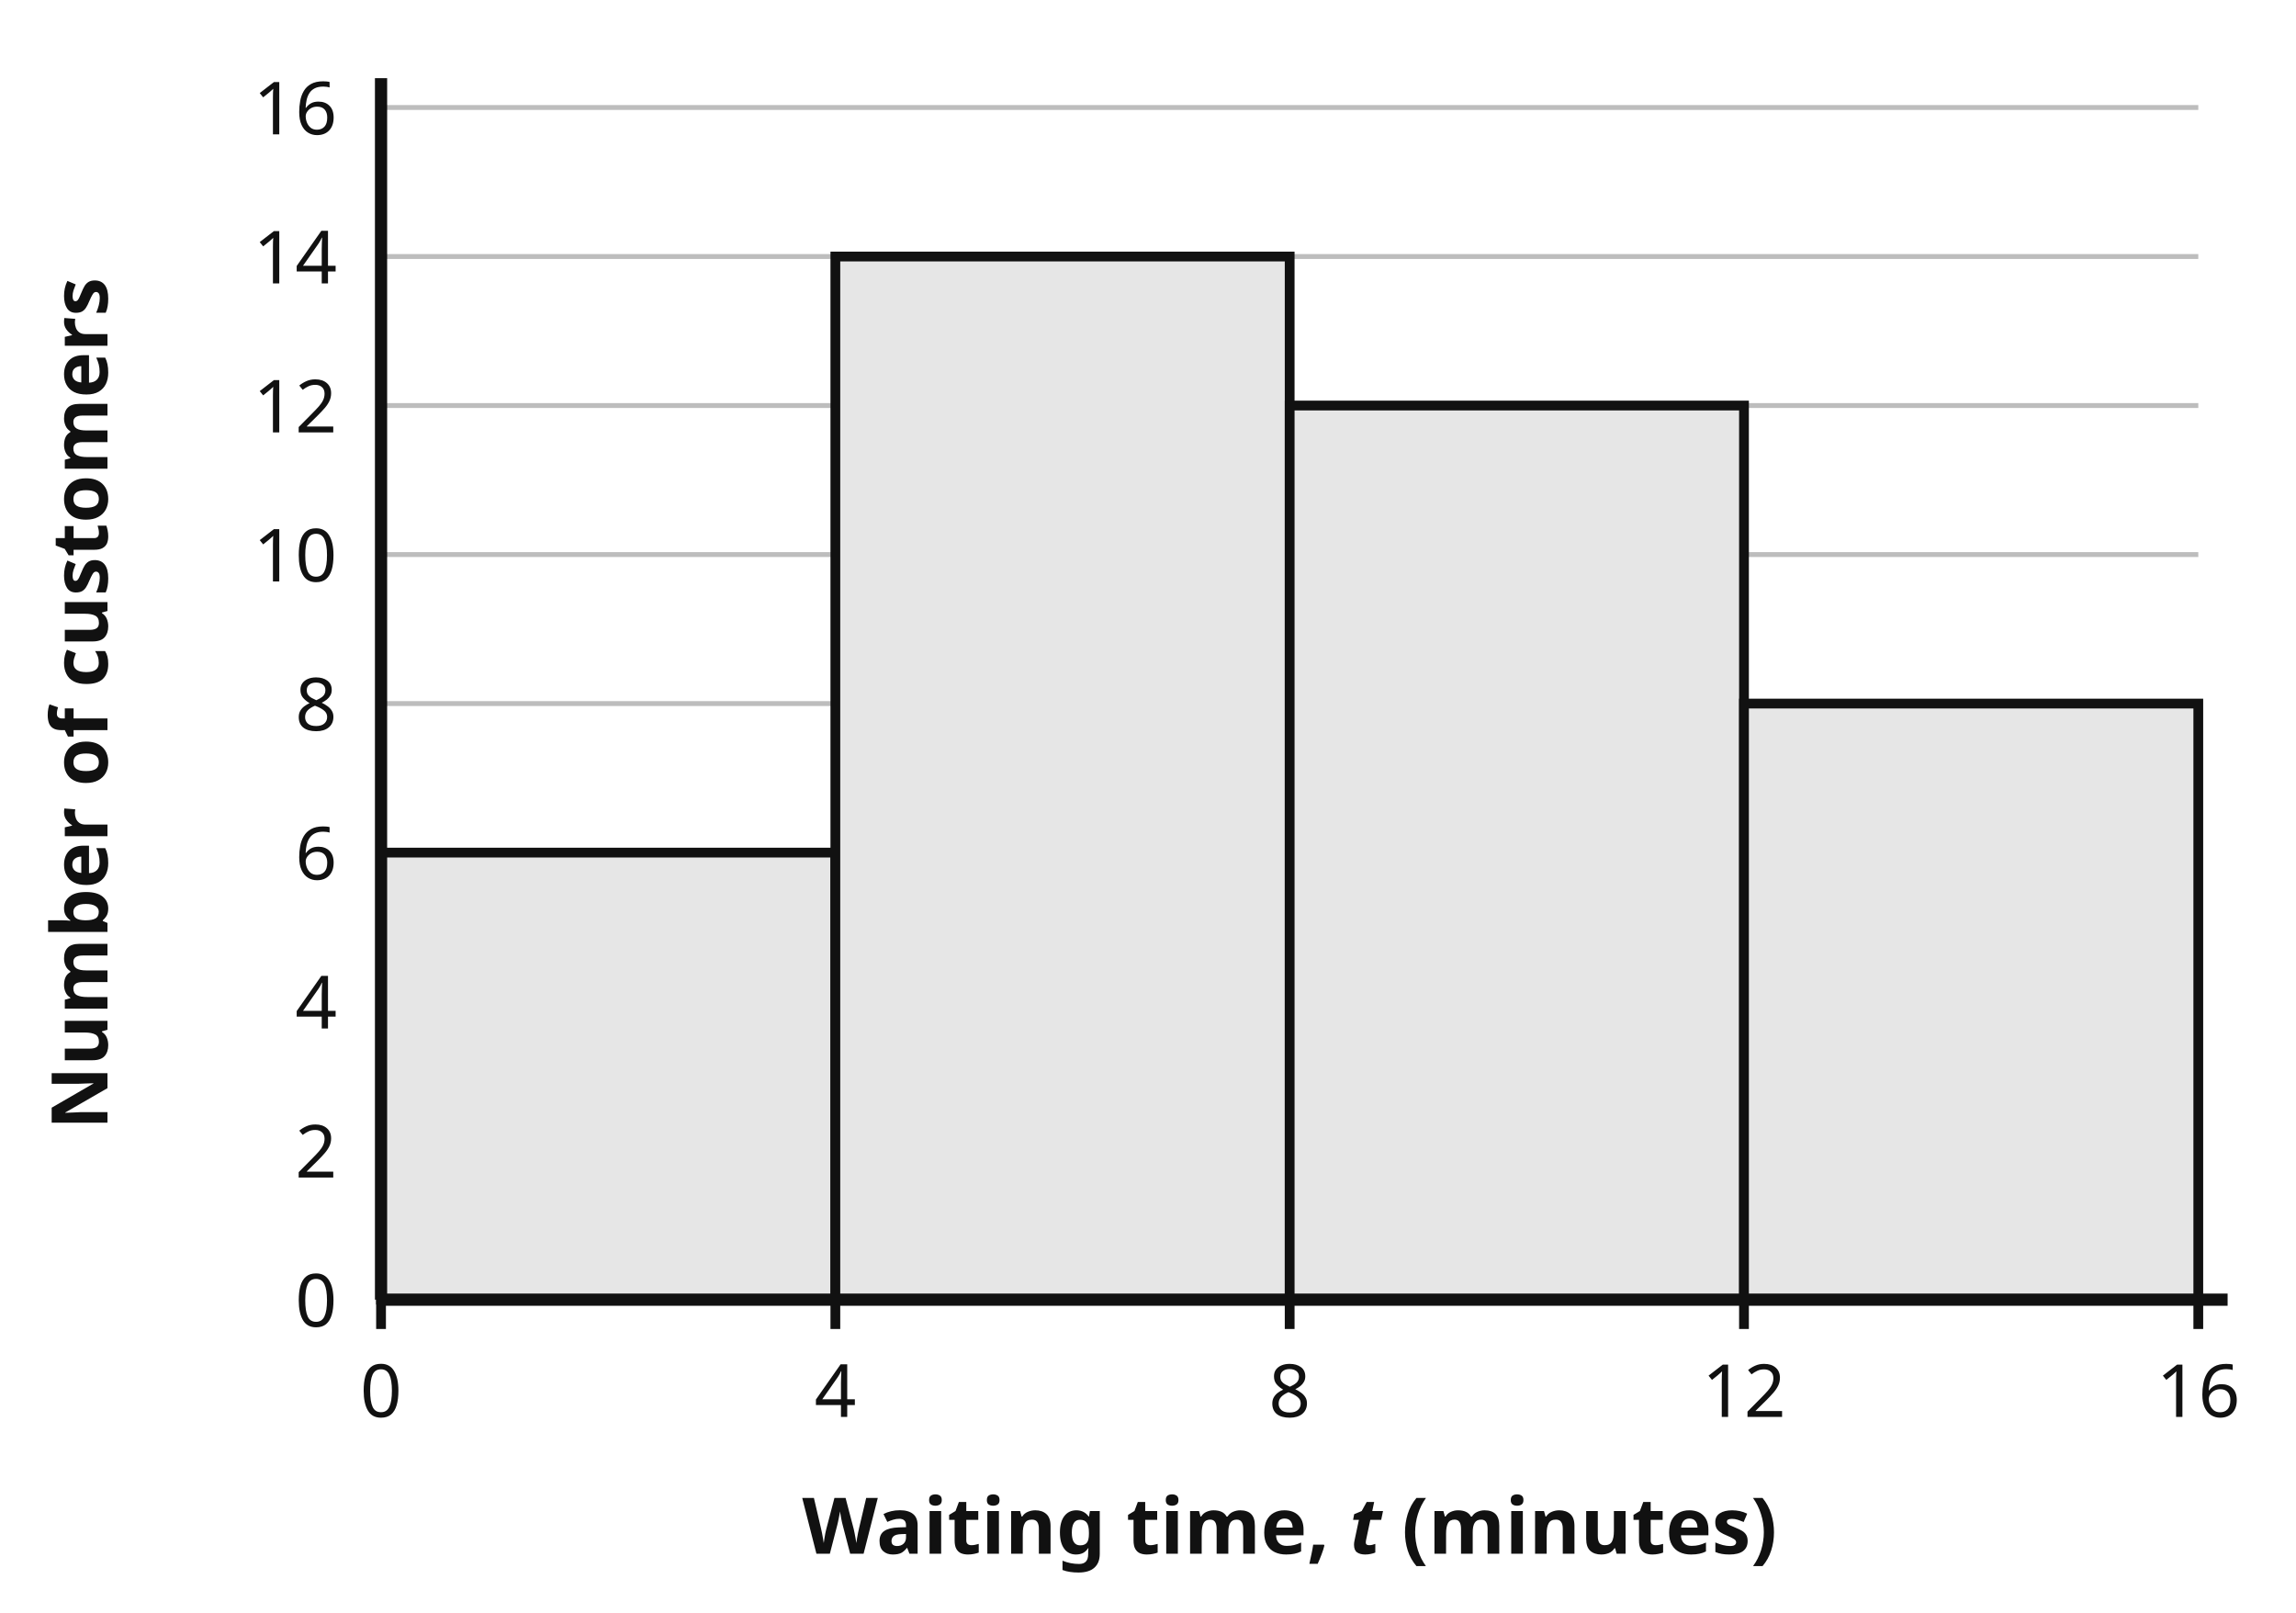
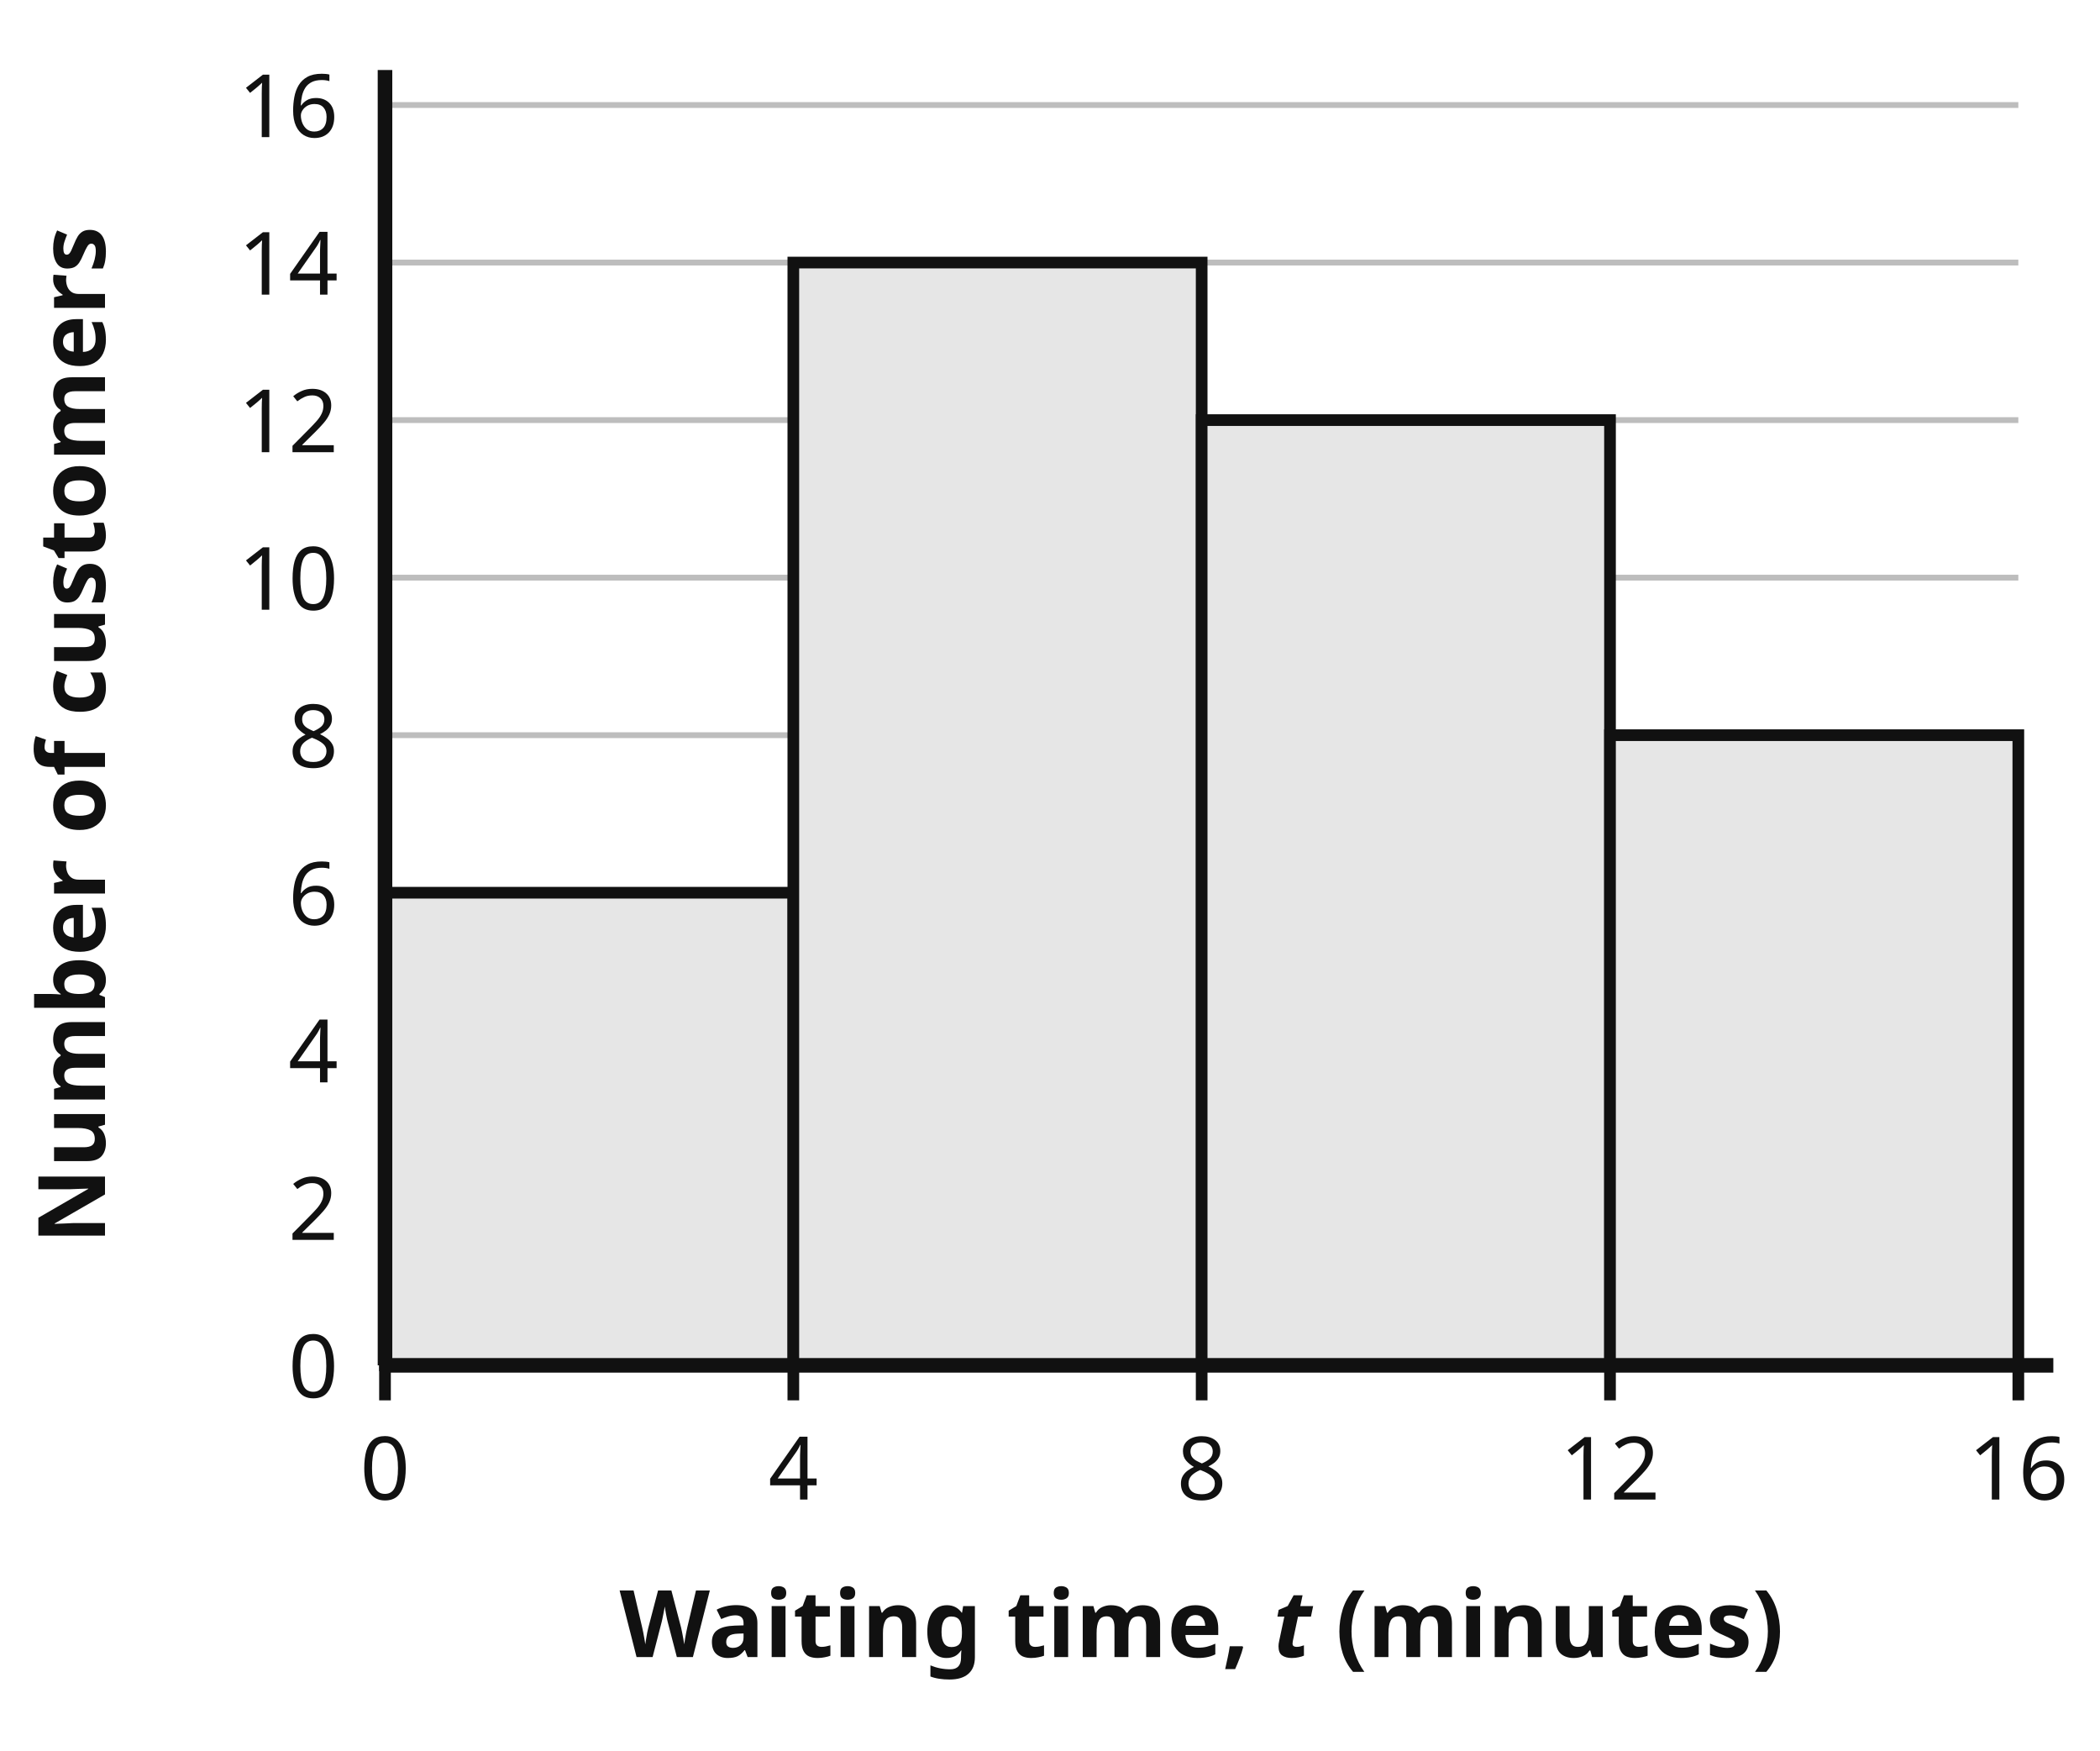
- <svg xmlns="http://www.w3.org/2000/svg" viewBox="0 0 470 330" width="470" height="330">
-   <line x1="78" y1="266.0" x2="450" y2="266.0" stroke="#bdbdbd" stroke-width="1" />
-   <text x="69.0" y="271.5" font-family="Atkinson Hyperlegible, Noto Sans, sans-serif" font-size="15" text-anchor="end" fill="#111">0</text>
-   <line x1="78" y1="235.5" x2="450" y2="235.5" stroke="#bdbdbd" stroke-width="1" />
-   <text x="69.0" y="241.0" font-family="Atkinson Hyperlegible, Noto Sans, sans-serif" font-size="15" text-anchor="end" fill="#111">2</text>
-   <line x1="78" y1="205.0" x2="450" y2="205.0" stroke="#bdbdbd" stroke-width="1" />
-   <text x="69.0" y="210.5" font-family="Atkinson Hyperlegible, Noto Sans, sans-serif" font-size="15" text-anchor="end" fill="#111">4</text>
-   <line x1="78" y1="174.5" x2="450" y2="174.5" stroke="#bdbdbd" stroke-width="1" />
-   <text x="69.0" y="180.0" font-family="Atkinson Hyperlegible, Noto Sans, sans-serif" font-size="15" text-anchor="end" fill="#111">6</text>
-   <line x1="78" y1="144.0" x2="450" y2="144.0" stroke="#bdbdbd" stroke-width="1" />
-   <text x="69.0" y="149.5" font-family="Atkinson Hyperlegible, Noto Sans, sans-serif" font-size="15" text-anchor="end" fill="#111">8</text>
-   <line x1="78" y1="113.5" x2="450" y2="113.5" stroke="#bdbdbd" stroke-width="1" />
-   <text x="69.0" y="119.0" font-family="Atkinson Hyperlegible, Noto Sans, sans-serif" font-size="15" text-anchor="end" fill="#111">10</text>
-   <line x1="78" y1="83.0" x2="450" y2="83.0" stroke="#bdbdbd" stroke-width="1" />
-   <text x="69.0" y="88.5" font-family="Atkinson Hyperlegible, Noto Sans, sans-serif" font-size="15" text-anchor="end" fill="#111">12</text>
-   <line x1="78" y1="52.5" x2="450" y2="52.5" stroke="#bdbdbd" stroke-width="1" />
-   <text x="69.0" y="58.0" font-family="Atkinson Hyperlegible, Noto Sans, sans-serif" font-size="15" text-anchor="end" fill="#111">14</text>
-   <line x1="78" y1="22.0" x2="450" y2="22.0" stroke="#bdbdbd" stroke-width="1" />
-   <text x="69.0" y="27.5" font-family="Atkinson Hyperlegible, Noto Sans, sans-serif" font-size="15" text-anchor="end" fill="#111">16</text>
-   <rect x="78.0" y="174.5" width="93.0" height="91.5" fill="#e6e6e6" stroke="#111" stroke-width="2" />
-   <rect x="171.0" y="52.5" width="93.0" height="213.5" fill="#e6e6e6" stroke="#111" stroke-width="2" />
-   <rect x="264.0" y="83.0" width="93.0" height="183.0" fill="#e6e6e6" stroke="#111" stroke-width="2" />
-   <rect x="357.0" y="144.0" width="93.0" height="122.0" fill="#e6e6e6" stroke="#111" stroke-width="2" />
-   <line x1="78" y1="266" x2="456" y2="266" stroke="#111" stroke-width="2.5" />
-   <line x1="78" y1="266" x2="78" y2="16" stroke="#111" stroke-width="2.5" />
-   <line x1="78.0" y1="266" x2="78.0" y2="272" stroke="#111" stroke-width="2" />
-   <text x="78.0" y="290.0" font-family="Atkinson Hyperlegible, Noto Sans, sans-serif" font-size="15" text-anchor="middle" fill="#111">0</text>
-   <line x1="171.0" y1="266" x2="171.0" y2="272" stroke="#111" stroke-width="2" />
-   <text x="171.0" y="290.0" font-family="Atkinson Hyperlegible, Noto Sans, sans-serif" font-size="15" text-anchor="middle" fill="#111">4</text>
-   <line x1="264.0" y1="266" x2="264.0" y2="272" stroke="#111" stroke-width="2" />
-   <text x="264.0" y="290.0" font-family="Atkinson Hyperlegible, Noto Sans, sans-serif" font-size="15" text-anchor="middle" fill="#111">8</text>
-   <line x1="357.0" y1="266" x2="357.0" y2="272" stroke="#111" stroke-width="2" />
-   <text x="357.0" y="290.0" font-family="Atkinson Hyperlegible, Noto Sans, sans-serif" font-size="15" text-anchor="middle" fill="#111">12</text>
-   <line x1="450.0" y1="266" x2="450.0" y2="272" stroke="#111" stroke-width="2" />
-   <text x="450.0" y="290.0" font-family="Atkinson Hyperlegible, Noto Sans, sans-serif" font-size="15" text-anchor="middle" fill="#111">16</text>
-   <text x="264.0" y="318.0" font-family="Atkinson Hyperlegible, Noto Sans, sans-serif" font-size="16" text-anchor="middle" font-weight="700" fill="#111">Waiting time, <tspan font-style="italic">t</tspan> (minutes)</text>
-   <text x="22" y="144.0" font-family="Atkinson Hyperlegible, Noto Sans, sans-serif" font-size="16" font-weight="700" text-anchor="middle" fill="#111" transform="rotate(-90 22 144.0)">Number of customers</text>
+ <svg xmlns="http://www.w3.org/2000/svg" viewBox="0 0 360 300" width="360" height="300">
+   <line x1="66" y1="234.0" x2="346" y2="234.0" stroke="#bdbdbd" stroke-width="1" />
+   <text x="58.0" y="239.5" font-family="Atkinson Hyperlegible, Noto Sans, sans-serif" font-size="15" text-anchor="end" fill="#111">0</text>
+   <line x1="66" y1="207.0" x2="346" y2="207.0" stroke="#bdbdbd" stroke-width="1" />
+   <text x="58.0" y="212.5" font-family="Atkinson Hyperlegible, Noto Sans, sans-serif" font-size="15" text-anchor="end" fill="#111">2</text>
+   <line x1="66" y1="180.0" x2="346" y2="180.0" stroke="#bdbdbd" stroke-width="1" />
+   <text x="58.0" y="185.5" font-family="Atkinson Hyperlegible, Noto Sans, sans-serif" font-size="15" text-anchor="end" fill="#111">4</text>
+   <line x1="66" y1="153.0" x2="346" y2="153.0" stroke="#bdbdbd" stroke-width="1" />
+   <text x="58.0" y="158.5" font-family="Atkinson Hyperlegible, Noto Sans, sans-serif" font-size="15" text-anchor="end" fill="#111">6</text>
+   <line x1="66" y1="126.0" x2="346" y2="126.0" stroke="#bdbdbd" stroke-width="1" />
+   <text x="58.0" y="131.5" font-family="Atkinson Hyperlegible, Noto Sans, sans-serif" font-size="15" text-anchor="end" fill="#111">8</text>
+   <line x1="66" y1="99.0" x2="346" y2="99.0" stroke="#bdbdbd" stroke-width="1" />
+   <text x="58.0" y="104.5" font-family="Atkinson Hyperlegible, Noto Sans, sans-serif" font-size="15" text-anchor="end" fill="#111">10</text>
+   <line x1="66" y1="72.0" x2="346" y2="72.0" stroke="#bdbdbd" stroke-width="1" />
+   <text x="58.0" y="77.5" font-family="Atkinson Hyperlegible, Noto Sans, sans-serif" font-size="15" text-anchor="end" fill="#111">12</text>
+   <line x1="66" y1="45.0" x2="346" y2="45.0" stroke="#bdbdbd" stroke-width="1" />
+   <text x="58.0" y="50.5" font-family="Atkinson Hyperlegible, Noto Sans, sans-serif" font-size="15" text-anchor="end" fill="#111">14</text>
+   <line x1="66" y1="18.0" x2="346" y2="18.0" stroke="#bdbdbd" stroke-width="1" />
+   <text x="58.0" y="23.5" font-family="Atkinson Hyperlegible, Noto Sans, sans-serif" font-size="15" text-anchor="end" fill="#111">16</text>
+   <rect x="66.0" y="153.0" width="70.0" height="81.0" fill="#e6e6e6" stroke="#111" stroke-width="2" />
+   <rect x="136.0" y="45.0" width="70.0" height="189.0" fill="#e6e6e6" stroke="#111" stroke-width="2" />
+   <rect x="206.0" y="72.0" width="70.0" height="162.0" fill="#e6e6e6" stroke="#111" stroke-width="2" />
+   <rect x="276.0" y="126.0" width="70.0" height="108.0" fill="#e6e6e6" stroke="#111" stroke-width="2" />
+   <line x1="66" y1="234" x2="352" y2="234" stroke="#111" stroke-width="2.5" />
+   <line x1="66" y1="234" x2="66" y2="12" stroke="#111" stroke-width="2.5" />
+   <line x1="66.0" y1="234" x2="66.0" y2="240" stroke="#111" stroke-width="2" />
+   <text x="66.0" y="257.0" font-family="Atkinson Hyperlegible, Noto Sans, sans-serif" font-size="15" text-anchor="middle" fill="#111">0</text>
+   <line x1="136.0" y1="234" x2="136.0" y2="240" stroke="#111" stroke-width="2" />
+   <text x="136.0" y="257.0" font-family="Atkinson Hyperlegible, Noto Sans, sans-serif" font-size="15" text-anchor="middle" fill="#111">4</text>
+   <line x1="206.0" y1="234" x2="206.0" y2="240" stroke="#111" stroke-width="2" />
+   <text x="206.0" y="257.0" font-family="Atkinson Hyperlegible, Noto Sans, sans-serif" font-size="15" text-anchor="middle" fill="#111">8</text>
+   <line x1="276.0" y1="234" x2="276.0" y2="240" stroke="#111" stroke-width="2" />
+   <text x="276.0" y="257.0" font-family="Atkinson Hyperlegible, Noto Sans, sans-serif" font-size="15" text-anchor="middle" fill="#111">12</text>
+   <line x1="346.0" y1="234" x2="346.0" y2="240" stroke="#111" stroke-width="2" />
+   <text x="346.0" y="257.0" font-family="Atkinson Hyperlegible, Noto Sans, sans-serif" font-size="15" text-anchor="middle" fill="#111">16</text>
+   <text x="206.0" y="284.0" font-family="Atkinson Hyperlegible, Noto Sans, sans-serif" font-size="16" text-anchor="middle" font-weight="700" fill="#111">Waiting time, <tspan font-style="italic">t</tspan> (minutes)</text>
+   <text x="18" y="126.0" font-family="Atkinson Hyperlegible, Noto Sans, sans-serif" font-size="16" font-weight="700" text-anchor="middle" fill="#111" transform="rotate(-90 18 126.0)">Number of customers</text>
</svg>
